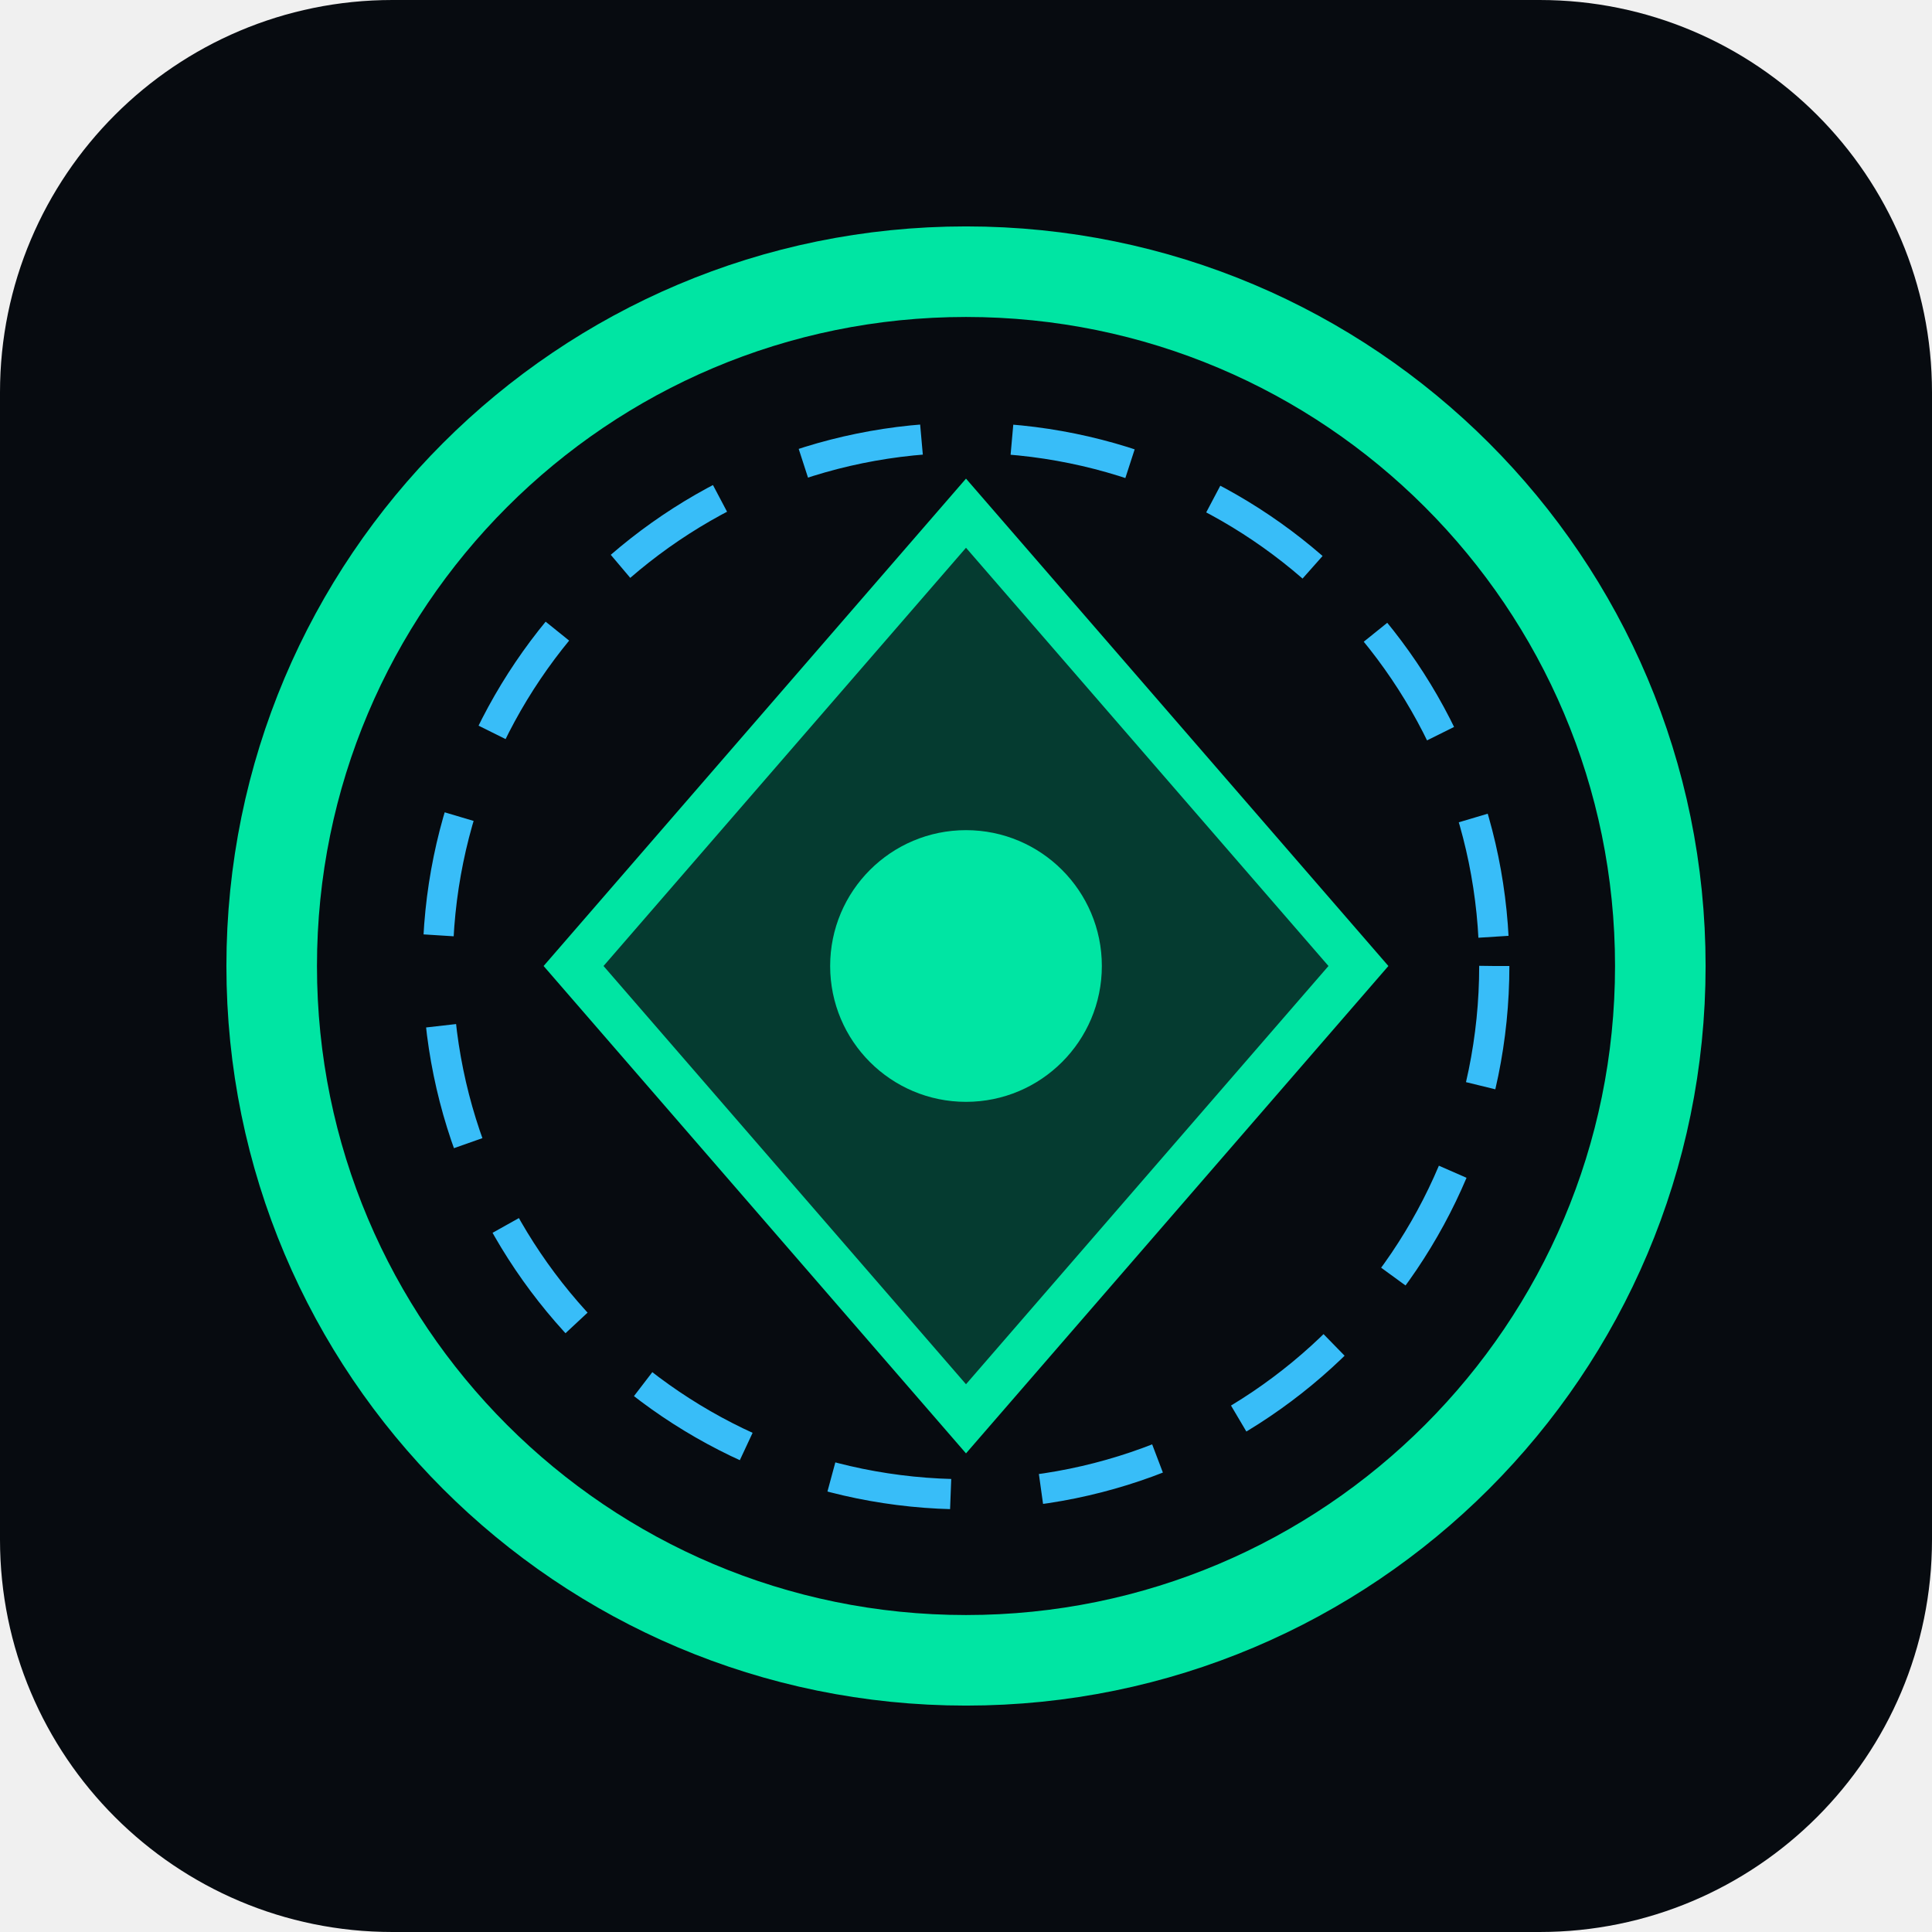
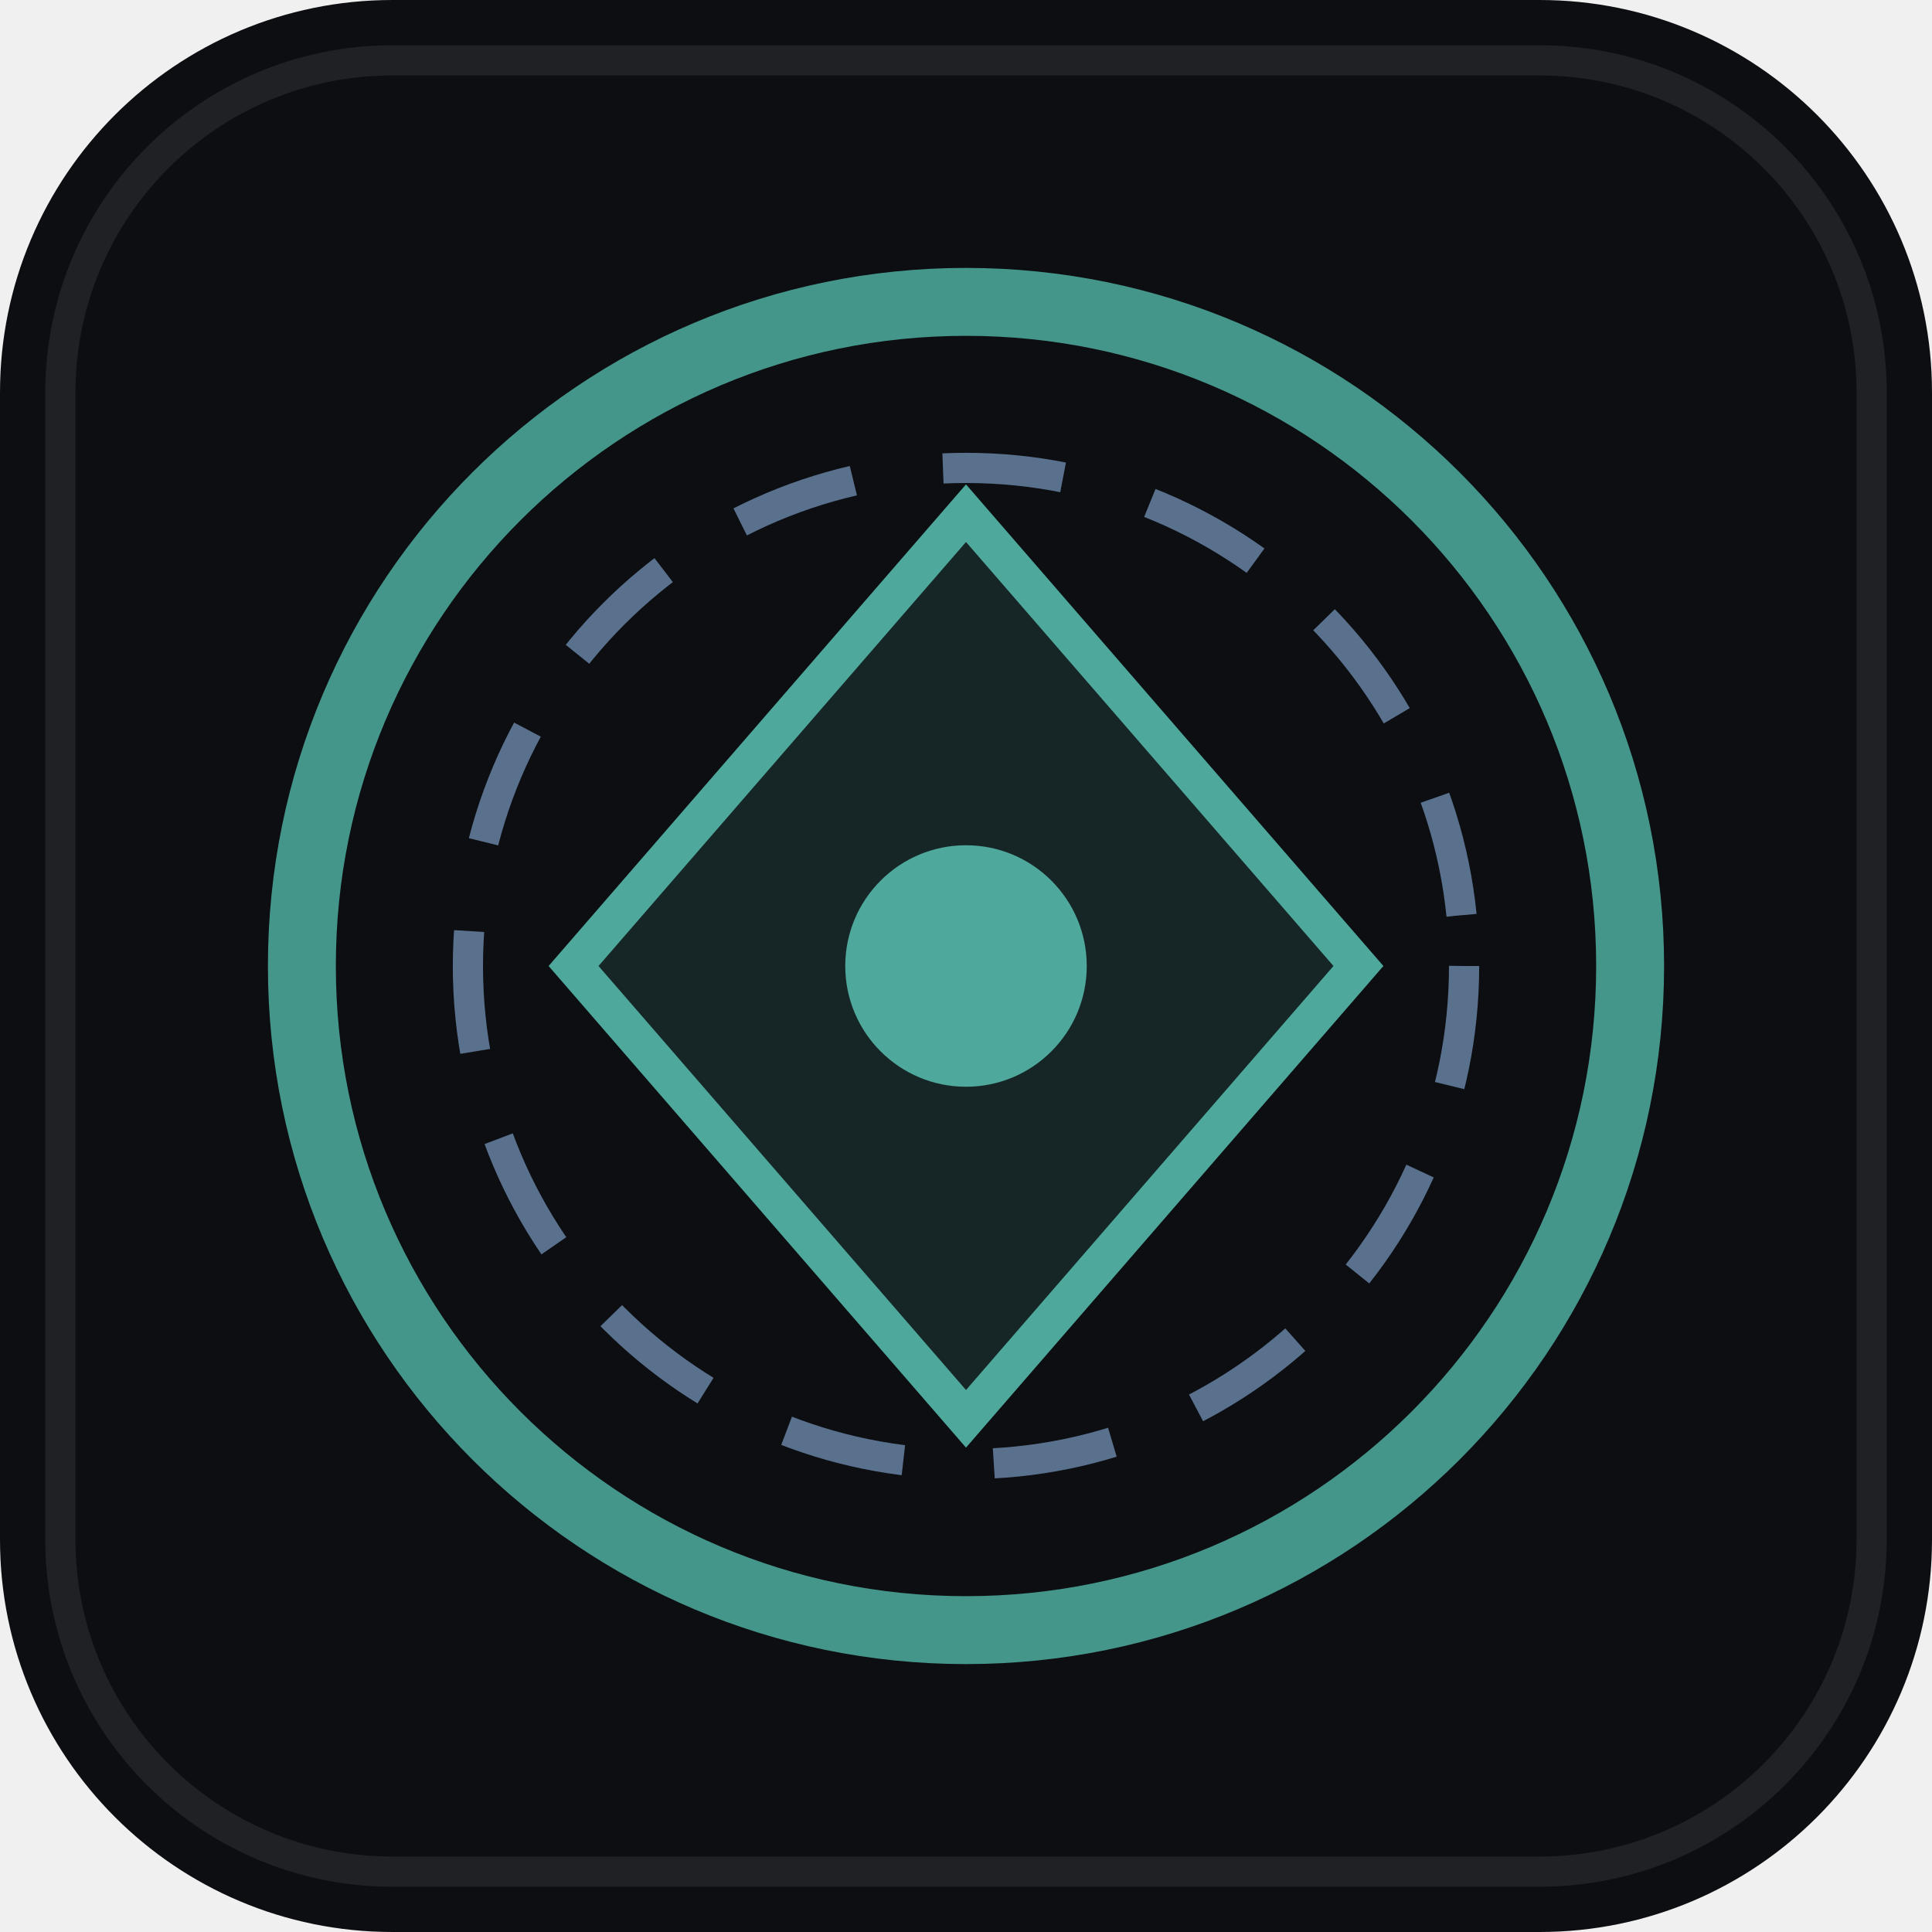
<svg xmlns="http://www.w3.org/2000/svg" viewBox="0 0 128 128">
-   <rect width="128" height="128" rx="26" fill="#070b10" />
-   <circle cx="64" cy="64" r="46" fill="none" stroke="#00e5a3" stroke-width="6" />
-   <circle cx="64" cy="64" r="35" fill="none" stroke="#38bdf8" stroke-width="2" stroke-dasharray="8 6" />
-   <polygon points="64,34 90,64 64,94 38,64" fill="#00e5a3" fill-opacity="0.22" stroke="#00e5a3" stroke-width="3" />
-   <circle cx="64" cy="64" r="9" fill="#00e5a3" />
+   <rect width="128" height="128" rx="26" fill="#0c0e12" />
+   <rect x="4" y="4" width="120" height="120" rx="22" fill="none" stroke="#ffffff" stroke-opacity="0.08" stroke-width="2" />
+   <circle cx="64" cy="64" r="44" fill="none" stroke="#4ea89b" stroke-width="4.5" stroke-opacity="0.88" />
+   <circle cx="64" cy="64" r="33" fill="none" stroke="#7b9cc4" stroke-width="2" stroke-dasharray="8 6" stroke-opacity="0.7" />
+   <polygon points="64,34 90,64 64,94 38,64" fill="#4ea89b" fill-opacity="0.16" stroke="#4ea89b" stroke-width="2.5" />
+   <circle cx="64" cy="64" r="8" fill="#4ea89b" />
</svg>
